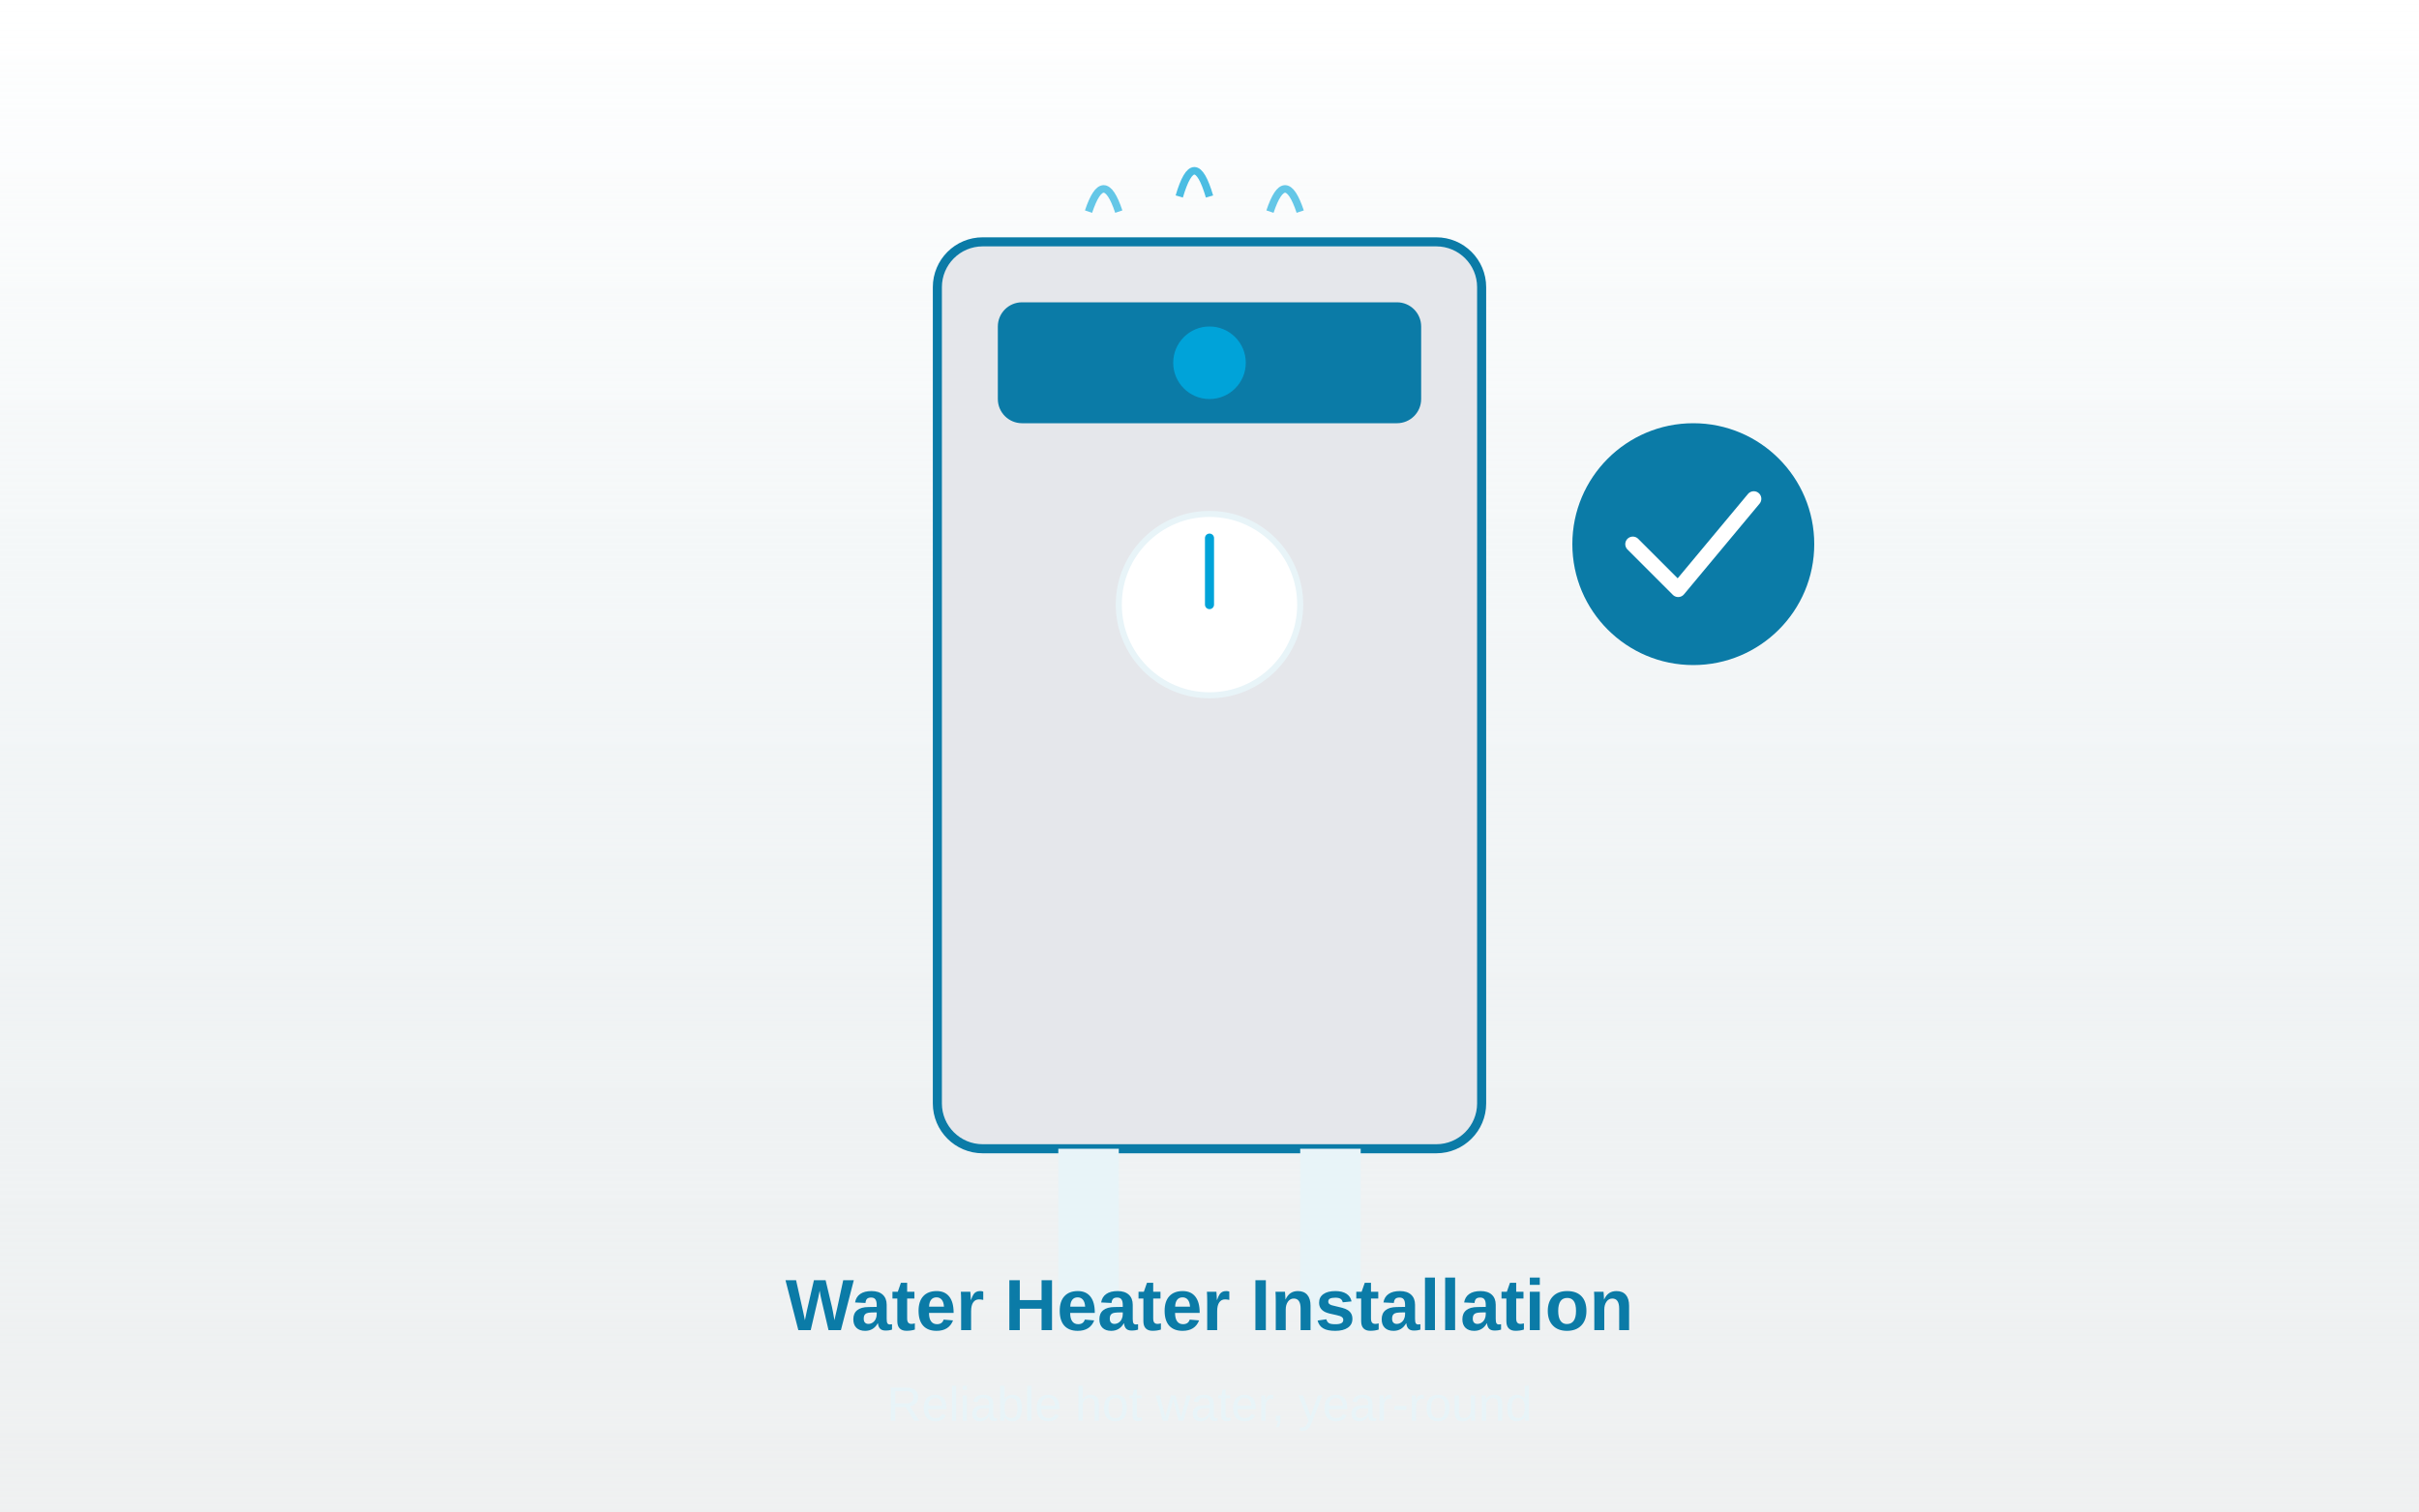
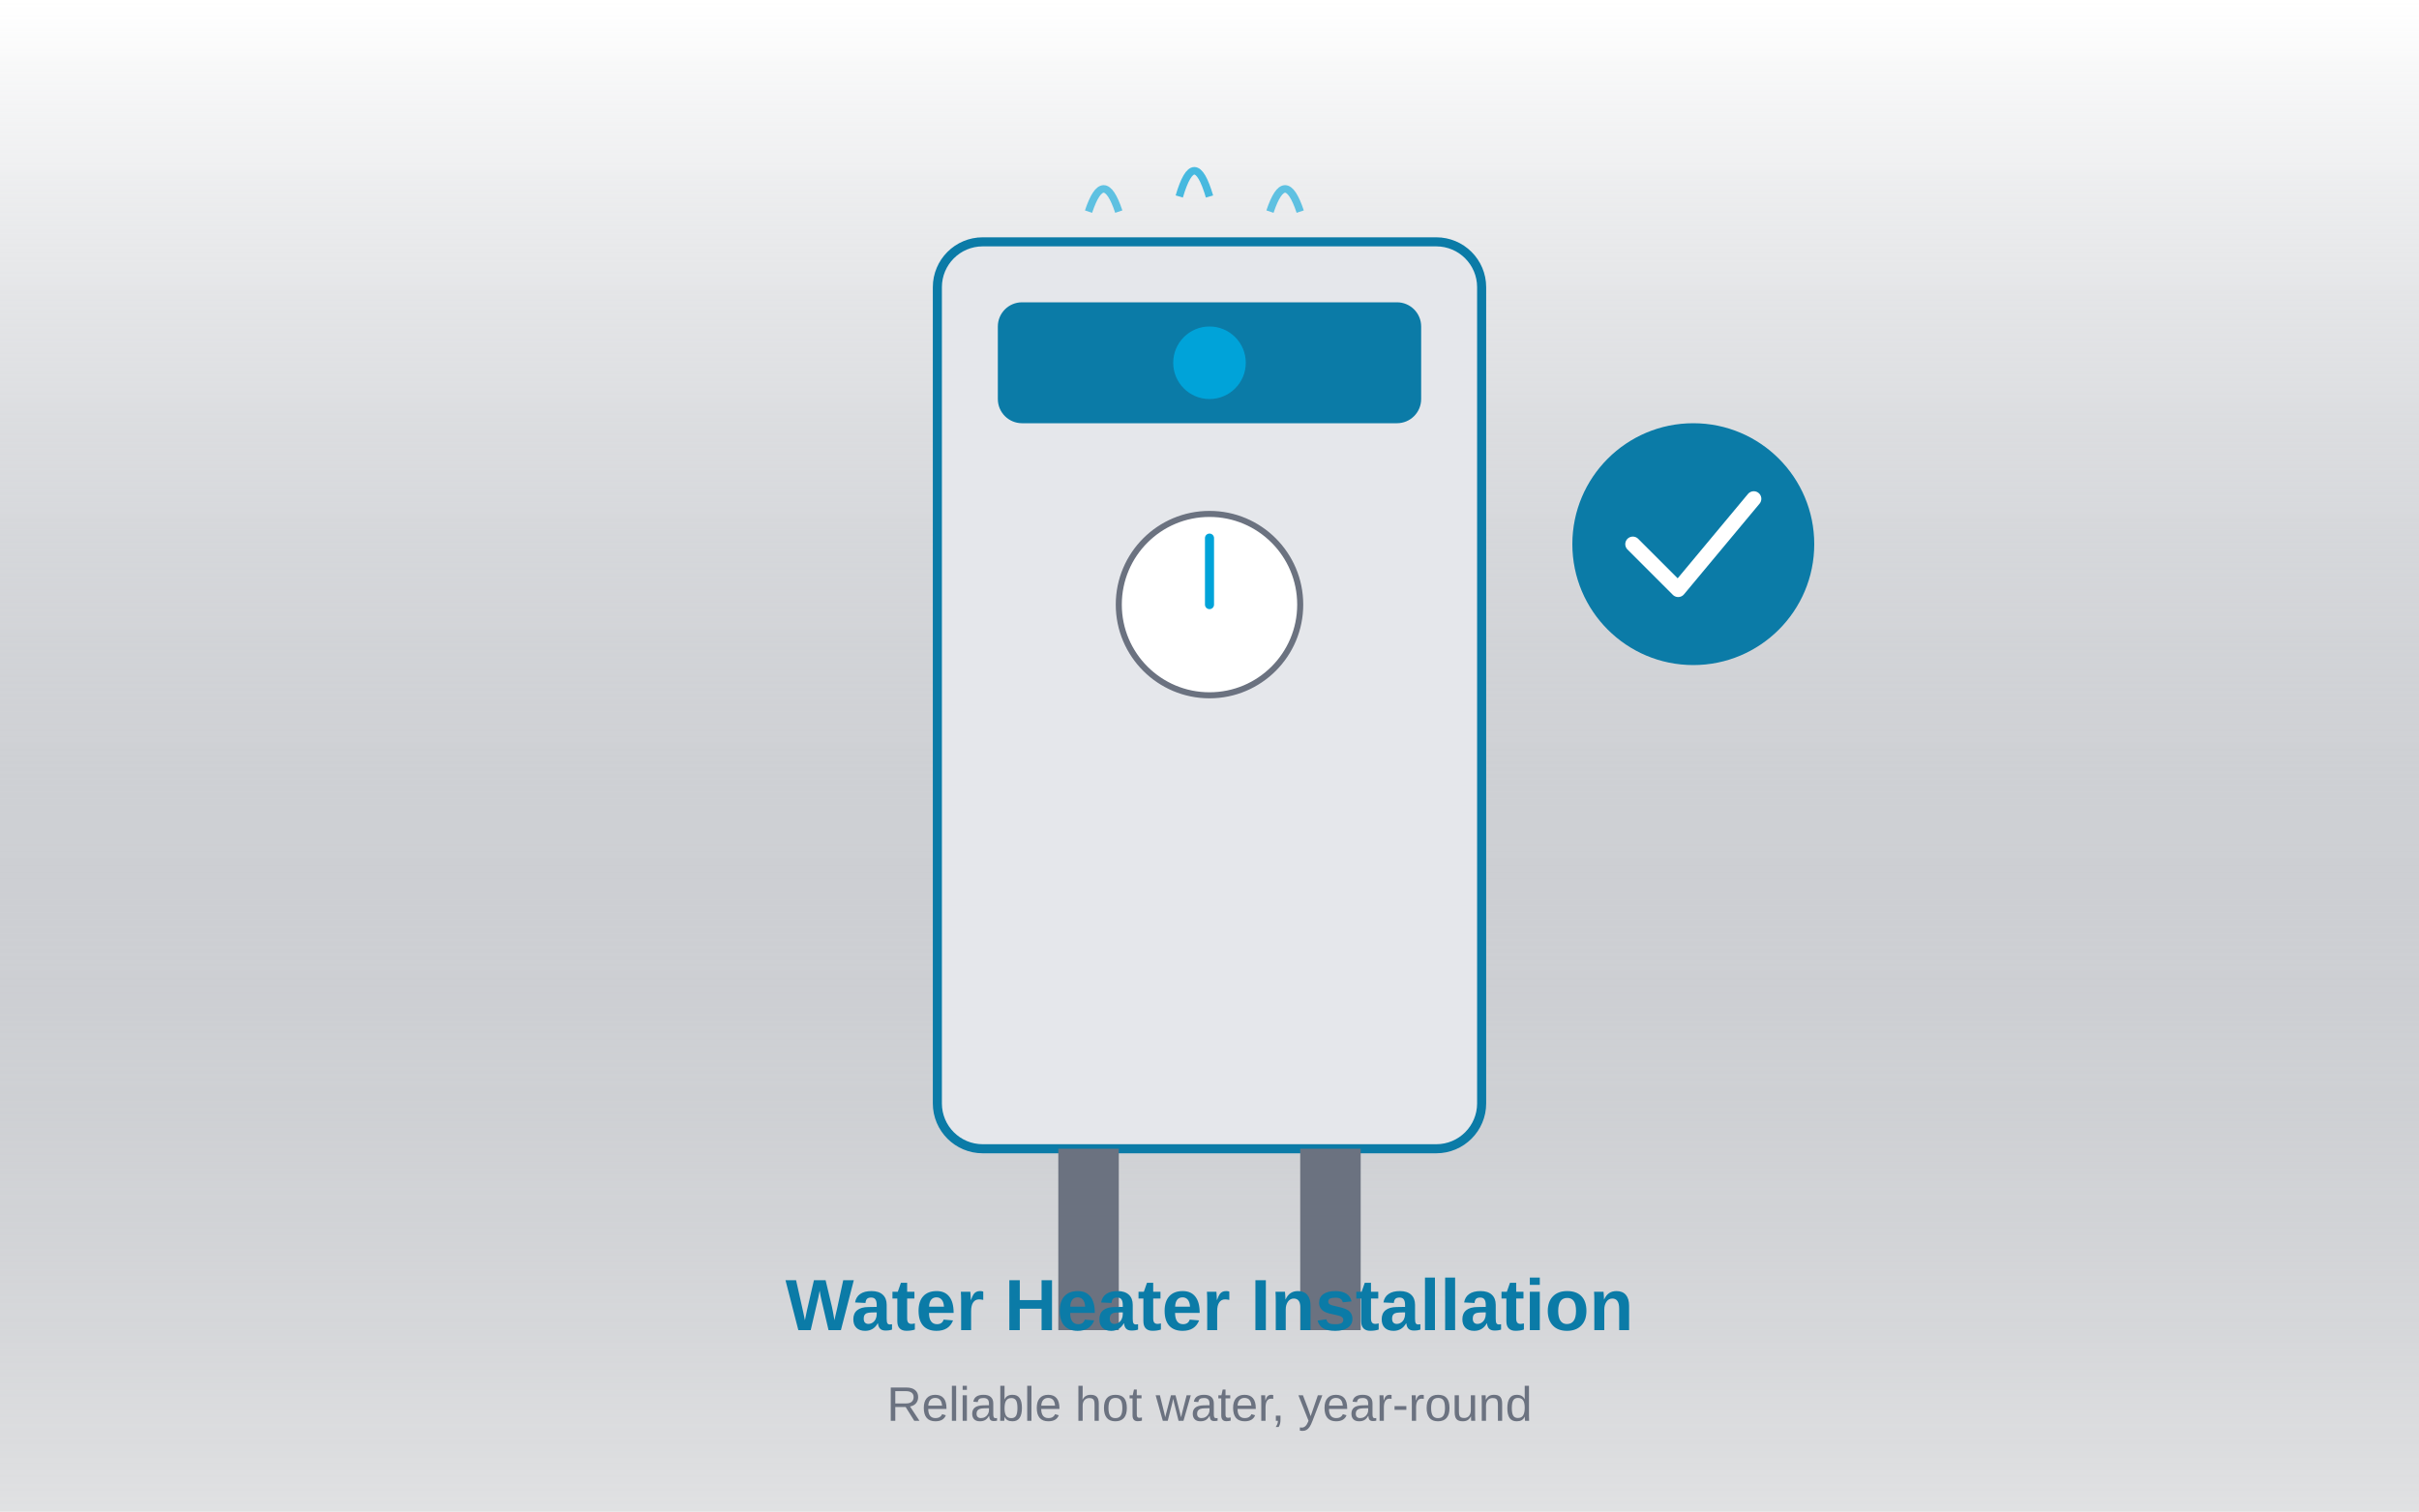
<svg xmlns="http://www.w3.org/2000/svg" viewBox="0 0 800 500" width="800" height="500">
  <defs>
    <linearGradient id="bg2" x1="0" y1="0" x2="0" y2="1">
      <stop offset="0%" stop-color="#FFFFFF" />
-       <stop offset="100%" stop-color="#E8F4F8" stop-opacity="0.12" />
+       <stop offset="100%" stop-color="#6b7280" stop-opacity="0.12" />
    </linearGradient>
  </defs>
  <rect width="800" height="500" fill="url(#bg2)" />
  <rect x="310" y="80" width="180" height="300" rx="15" fill="#e5e7eb" stroke="#0B7BA7" stroke-width="3" />
  <rect x="330" y="100" width="140" height="40" rx="8" fill="#0B7BA7" />
  <circle cx="400" cy="120" r="12" fill="#00A3D9" />
-   <circle cx="400" cy="200" r="30" fill="#fff" stroke="#E8F4F8" stroke-width="2" />
+   <circle cx="400" cy="200" r="30" fill="#fff" stroke="#6b7280" stroke-width="2" />
  <line x1="400" y1="200" x2="400" y2="178" stroke="#00A3D9" stroke-width="3" stroke-linecap="round" />
-   <rect x="350" y="380" width="20" height="60" fill="#E8F4F8" />
-   <rect x="430" y="380" width="20" height="60" fill="#E8F4F8" />
+   <rect x="350" y="380" width="20" height="60" fill="#6b7280" />
+   <rect x="430" y="380" width="20" height="60" fill="#6b7280" />
  <path d="M360 70 Q365 55 370 70" stroke="#00A3D9" stroke-width="2.5" fill="none" opacity="0.6" />
  <path d="M390 65 Q395 48 400 65" stroke="#00A3D9" stroke-width="2.5" fill="none" opacity="0.7" />
  <path d="M420 70 Q425 55 430 70" stroke="#00A3D9" stroke-width="2.5" fill="none" opacity="0.6" />
  <circle cx="560" cy="180" r="40" fill="#0B7BA7" />
  <path d="M540 180 L555 195 L580 165" stroke="#fff" stroke-width="5" fill="none" stroke-linecap="round" stroke-linejoin="round" />
  <text x="400" y="440" text-anchor="middle" font-family="Arial, sans-serif" font-size="24" font-weight="700" fill="#0B7BA7">Water Heater Installation</text>
-   <text x="400" y="470" text-anchor="middle" font-family="Arial, sans-serif" font-size="16" fill="#E8F4F8">Reliable hot water, year-round</text>
+   <text x="400" y="470" text-anchor="middle" font-family="Arial, sans-serif" font-size="16" fill="#6b7280">Reliable hot water, year-round</text>
</svg>
